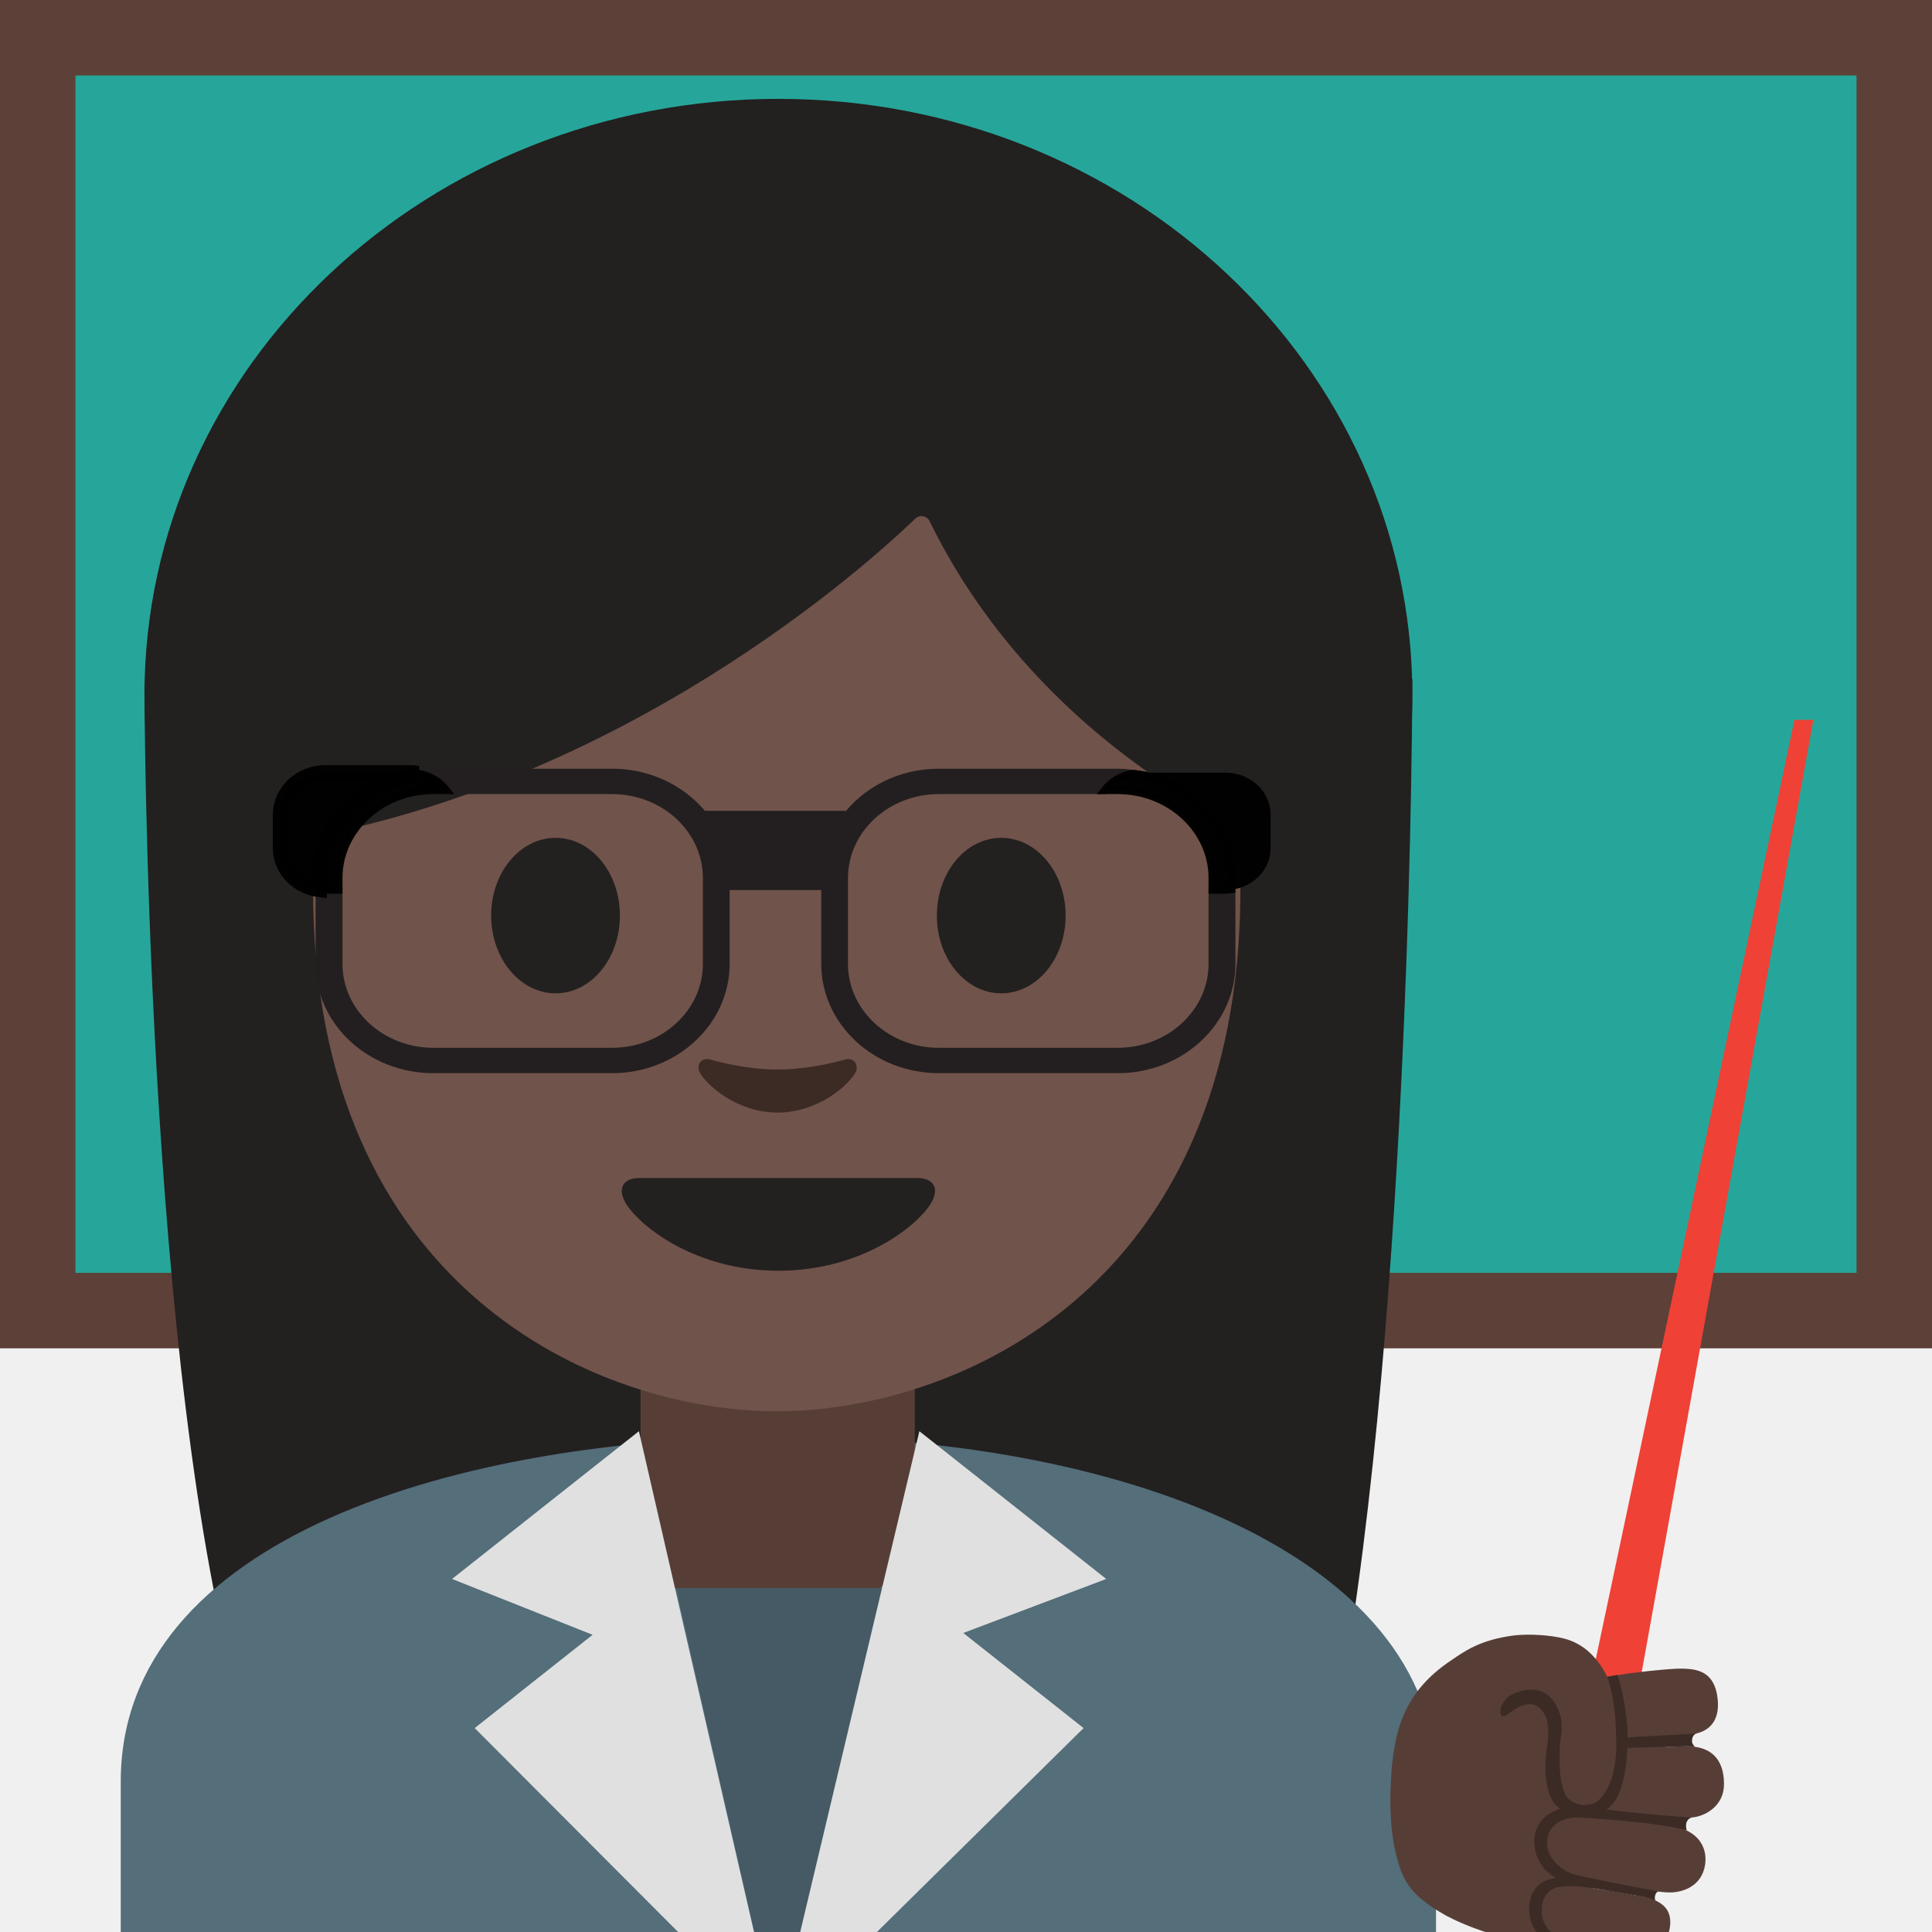
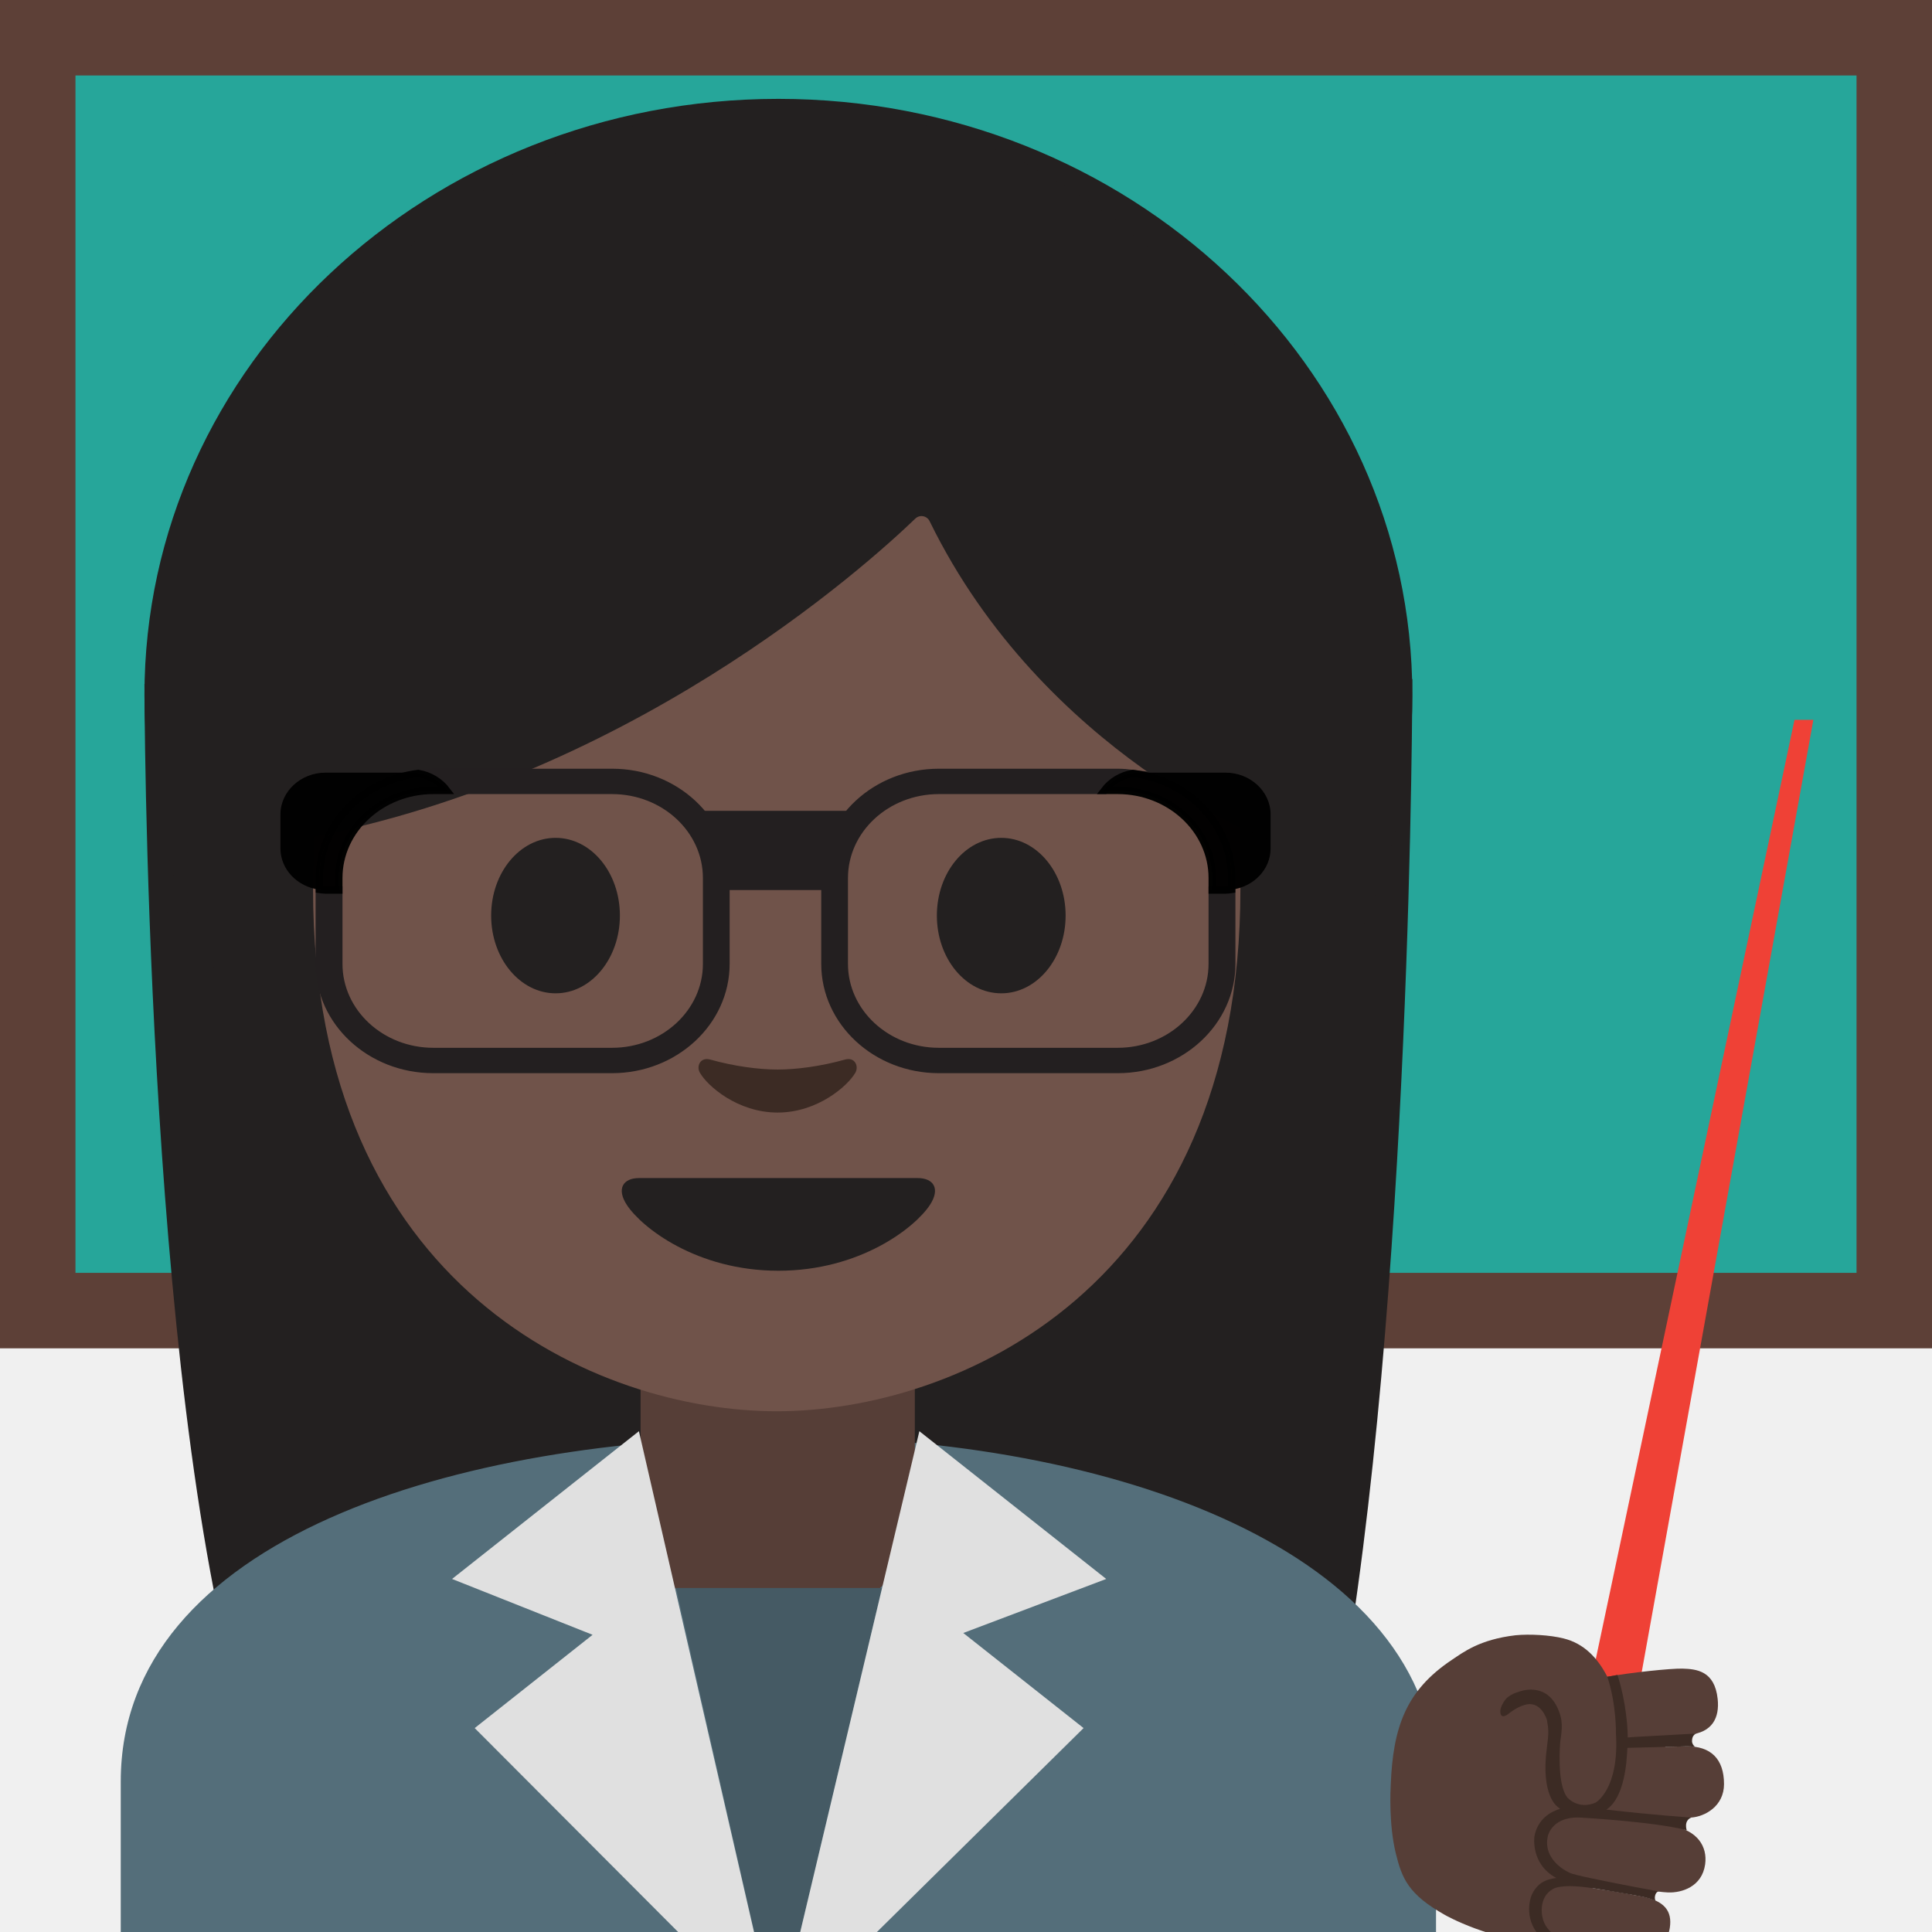
<svg xmlns="http://www.w3.org/2000/svg" version="1.1" x="0px" y="0px" viewBox="0 0 128 128" style="enable-background:new 0 0 128 128;" xml:space="preserve" id="svg2">
  <defs id="defs75" />
  <g id="Layer_5">
    <rect x="17.05" y="96.06" style="fill:#FFFFFF;" width="20.85" height="3.99" id="rect5" />
  </g>
  <g id="Layer_4">
    <g id="g8">
      <g id="g10">
        <rect x="2.5" y="2.5" style="fill:#26A69A;" width="123" height="84.33" id="rect12" />
        <path style="fill:#5D4037;" d="M123,5v79.33H5V5H123 M128,0H0v89.33h128V0L128,0z" id="path14" />
      </g>
    </g>
    <path id="XMLID_12_" style="fill:#232020;" d="M16.08,113.47C9.57,91.13,9.57,45.32,9.57,45.32l84-0.33c0,0,0,41.49-4.88,68.19   L16.08,113.47z" />
    <g id="XMLID_10_">
      <ellipse id="XMLID_11_" style="fill:#232020;" cx="51.57" cy="46.05" rx="42" ry="39.5" />
    </g>
    <path id="XMLID_9_" style="fill:#546E7A;" d="M8,118.03V128h87.14v-9.97c0-15.17-21.39-22.87-43.24-22.84   C30.19,95.21,8,101.96,8,118.03z" />
    <path id="XMLID_8_" style="fill:#563E37;" d="M51.52,90.18h-9.08v9.59c0,4.34,3.7,7.86,8.26,7.86h1.65c4.56,0,8.26-3.52,8.26-7.86   v-9.59H51.52z" />
    <path id="XMLID_7_" style="fill:#70534A;" d="M51.46,13.51c-24.35,0-30.72,18.87-30.72,45.39c0,26.51,18.89,34.6,30.72,34.6   c11.83,0,30.72-8.09,30.72-34.6C82.18,32.38,75.81,13.51,51.46,13.51z" />
    <path id="XMLID_6_" style="fill:#232020;" d="M60.8,78.05c-1.29,0-9.23,0-9.23,0s-7.94,0-9.23,0c-1.06,0-1.51,0.71-0.81,1.78   c0.98,1.49,4.61,4.36,10.04,4.36s9.06-2.87,10.04-4.36C62.31,78.76,61.86,78.05,60.8,78.05z" />
    <g id="XMLID_3_">
      <path id="XMLID_5_" style="fill:#232020;" d="M41.07,60.66c0,2.84-1.9,5.15-4.26,5.15c-2.35,0-4.27-2.3-4.27-5.15    c0-2.85,1.91-5.15,4.27-5.15C39.17,55.51,41.07,57.81,41.07,60.66" />
      <path id="XMLID_4_" style="fill:#232020;" d="M62.07,60.66c0,2.84,1.9,5.15,4.27,5.15c2.35,0,4.26-2.3,4.26-5.15    c0-2.85-1.91-5.15-4.26-5.15C63.97,55.51,62.07,57.81,62.07,60.66" />
    </g>
    <path id="XMLID_2_" style="fill:#3C2B24;" d="M55.98,70.2c-1.57,0.44-3.2,0.66-4.46,0.66c-1.26,0-2.89-0.22-4.46-0.66   c-0.67-0.19-0.94,0.45-0.69,0.87c0.5,0.88,2.5,2.64,5.15,2.64c2.65,0,4.65-1.77,5.15-2.64C56.91,70.65,56.65,70.01,55.98,70.2z" />
    <path id="XMLID_1_" style="fill:#232020;" d="M60.64,34.36c-3.23,3.11-19.29,17.58-41.42,21.35V26.05c0,0,9.55-18.95,32.47-18.95   s32.47,19.43,32.47,19.43v29.19c0,0-15.02-5.76-22.56-21.17C61.43,34.17,60.94,34.07,60.64,34.36z" />
    <polygon style="fill:#455A64;" points="44.79,105.21 58.44,105.21 51.46,134.55  " id="polygon28" />
    <g id="g30">
      <polygon style="fill:#E0E0E0;" points="31.45,114.49 39.26,108.31 29.95,104.61 42.33,94.82 51.46,134.55   " id="polygon32" />
    </g>
    <g id="g34">
      <polygon style="fill:#E0E0E0;" points="63.82,108.19 71.79,114.49 51.46,134.55 60.91,94.82 73.29,104.61   " id="polygon36" />
    </g>
  </g>
  <g id="Layer_2">
    <g id="g39">
      <g id="g41">
        <path style="fill:none;" d="M30.14,56.21c0,1.52-1.34,2.77-2.99,2.77h-4.71v4.89c0,3.2,2.81,5.8,6.26,5.8h11.85     c3.45,0,6.26-2.6,6.26-5.8v-5.69c0-3.2-2.81-5.8-6.26-5.8H29.59c0.34,0.45,0.55,0.99,0.55,1.58V56.21z" id="path43" />
        <path style="fill:#231F20;stroke:#231F20;stroke-width:0.481;stroke-miterlimit:10;" d="M40.56,51.17H28.71     c-0.34,0-0.68,0.03-1.01,0.07c0.78,0.13,1.45,0.55,1.89,1.13h10.96c3.45,0,6.26,2.6,6.26,5.8v5.69c0,3.2-2.81,5.8-6.26,5.8H28.71     c-3.45,0-6.26-2.6-6.26-5.8v-4.89h-0.88c-0.14,0-0.28-0.02-0.42-0.04v4.93c0,3.86,3.39,7,7.55,7h11.85c4.16,0,7.55-3.14,7.55-7     v-5.69C48.11,54.31,44.72,51.17,40.56,51.17z" id="path45" />
-         <path d="M27.7,51.24c-0.18-0.03-0.36-0.05-0.54-0.05h-5.59c-1.64,0-2.99,1.24-2.99,2.77v2.25c0,1.39,1.12,2.54,2.57,2.73v-0.76     C21.15,54.63,24.01,51.7,27.7,51.24z" id="path47" style="stroke:#010101;stroke-opacity:0.98;fill:#010101;fill-opacity:0.982" />
+         <path d="M27.7,51.24c-0.18-0.03-0.36-0.05-0.54-0.05h-5.59c-1.64,0-2.99,1.24-2.99,2.77v2.25c0,1.39,1.12,2.54,2.57,2.73v-0.76     C21.15,54.63,24.01,51.7,27.7,51.24z" id="path47" style="fill:#010101;fill-opacity:0.982;" />
        <path style="stroke:#010101;stroke-width:0.481;stroke-miterlimit:10;stroke-opacity:0.98;fill:#010101;fill-opacity:0.982;stroke-dasharray:none" d="M22.45,58.97v-0.8c0-3.2,2.81-5.8,6.26-5.8h0.89     c-0.44-0.58-1.11-1-1.89-1.13c-3.69,0.46-6.55,3.39-6.55,6.93v0.76c0.14,0.02,0.27,0.04,0.42,0.04H22.45z" id="path49" />
      </g>
      <g id="g51">
        <path style="fill:none;" d="M72.61,56.21c0,1.52,1.34,2.77,2.99,2.77h4.71v4.89c0,3.2-2.81,5.8-6.26,5.8H62.2     c-3.45,0-6.26-2.6-6.26-5.8v-5.69c0-3.2,2.81-5.8,6.26-5.8h10.96c-0.34,0.45-0.55,0.99-0.55,1.58V56.21z" id="path53" />
        <path style="fill:#231F20;stroke:#231F20;stroke-width:0.481;stroke-miterlimit:10;" d="M62.2,51.17h11.85     c0.34,0,0.68,0.03,1.01,0.07c-0.78,0.13-1.45,0.55-1.89,1.13H62.2c-3.45,0-6.26,2.6-6.26,5.8v5.69c0,3.2,2.81,5.8,6.26,5.8h11.85     c3.45,0,6.26-2.6,6.26-5.8v-4.89h0.88c0.14,0,0.28-0.02,0.42-0.04v4.93c0,3.86-3.39,7-7.55,7H62.2c-4.16,0-7.55-3.14-7.55-7     v-5.69C54.65,54.31,58.03,51.17,62.2,51.17z" id="path55" />
        <path d="M75.06,51.24c0.18-0.03,0.36-0.05,0.54-0.05h5.59c1.64,0,2.99,1.24,2.99,2.77v2.25c0,1.39-1.12,2.54-2.57,2.73v-0.76     C81.6,54.63,78.75,51.7,75.06,51.24z" id="path57" style="fill:#010101;fill-opacity:0.982" />
        <path style="stroke:#010101;stroke-width:0.481;stroke-miterlimit:10;fill:#010101;fill-opacity:0.982;stroke-opacity:0.98" d="M80.31,58.97v-0.8c0-3.2-2.81-5.8-6.26-5.8h-0.89     c0.44-0.58,1.11-1,1.89-1.13c3.69,0.46,6.55,3.39,6.55,6.93v0.76c-0.14,0.02-0.27,0.04-0.42,0.04H80.31z" id="path59" />
      </g>
      <polygon style="fill:#231F20;" points="55.37,58.97 47.21,58.97 46.11,53.72 56.57,53.72   " id="polygon61" />
    </g>
    <g id="g63">
      <polygon style="fill:#EF4136;" points="107.8,116.15 104.54,115.52 118.89,47.69 120.14,47.69   " id="polygon65" />
      <g id="g67">
        <path style="fill:#563E37;" d="M103.59,108.55c1.38,0.34,2.27,1.32,2.9,2.54c1.54-0.28,4.21-0.56,4.98-0.54     c0.91,0.03,2.13,0.13,2.33,2.01c0.13,1.22-0.33,2.23-1.9,2.37c-0.58,0.05-1.19,0.09-1.78,0.12l0.21,0.68     c0.54-0.01,1.04-0.02,1.41-0.03c1.59-0.02,2.48,0.82,2.48,2.5c0,1.47-1.27,2.16-2.19,2.22c-0.49,0.03-1.86-0.05-3.21-0.17     l-0.14,0.29l-0.06,0.09c0.85,0.13,1.67,0.27,2.24,0.37c1.55,0.27,2.28,1.3,2.11,2.52c-0.21,1.48-1.54,1.89-2.45,1.86     c-0.68-0.02-3.09-0.39-4.7-0.74l-0.31,0.45c0.11,0.02,0.23,0.04,0.36,0.06c0.02,0,0.04,0.01,0.06,0.01     c0.11,0.02,0.22,0.03,0.33,0.05c0.02,0,0.05,0.01,0.07,0.01c0.13,0.02,0.26,0.04,0.39,0.06c0.01,0,0.01,0,0.02,0     c0.14,0.02,0.28,0.05,0.41,0.07c0.03,0,0.05,0.01,0.08,0.01c0.11,0.02,0.21,0.04,0.32,0.06c0.04,0.01,0.09,0.02,0.13,0.02     c0.09,0.02,0.18,0.03,0.27,0.05c0.05,0.01,0.09,0.02,0.14,0.03c0.09,0.02,0.18,0.03,0.26,0.05c0.04,0.01,0.08,0.02,0.13,0.02     c0.12,0.02,0.25,0.05,0.37,0.07c1.41,0.29,1.95,0.94,1.78,2.06c-0.24,1.57-1.83,1.92-2.66,1.84c-0.84-0.08-3.67-0.66-4.6-1.06     c-0.06-0.03-0.12-0.06-0.17-0.09l-0.32,0.47c-4.16-0.28-7.15-2.01-7.15-2.01c-2.44-1.37-2.85-2.43-3.26-4.1     c-0.46-1.9-0.35-4.16-0.33-4.52c0.15-3.79,0.99-6.24,4.05-8.28c0.74-0.49,1.82-1.35,4.22-1.63     C101.34,108.25,102.67,108.32,103.59,108.55z" id="path69" />
        <path style="fill:#3C2B24;" d="M107.06,114.84c0,0,0.04-1.91-0.57-3.75l0.67-0.12c0,0,0.47,1.31,0.64,3.26     c0.03,0.32,0.04,0.6,0.04,0.88l0.59-0.04l3.97-0.22c0,0-0.3,0.06-0.3,0.5c0,0.18,0.11,0.31,0.2,0.38     c-0.17-0.02-0.35-0.03-0.54-0.03l-3.94,0.1c-0.01,0.11-0.01,0.22-0.02,0.34c-0.09,1.61-0.47,3.16-1.37,3.75     c2.98,0.35,5.62,0.53,5.62,0.53c-0.52,0.21-0.3,0.84-0.3,0.84c-2-0.55-6.87-0.83-6.87-0.83c-2.05-0.18-2.33,1.21-2.33,1.21     c-0.38,1.67,1.45,2.44,1.45,2.44c0.24,0.14,2.42,0.57,3.96,0.87l1.55,0.29l0,0h0l0.44,0.08c-0.05-0.01-0.23-0.02-0.3,0.29     c-0.03,0.15,0,0.25,0.03,0.32c-0.23-0.1-0.51-0.19-0.83-0.26c-0.73-0.15-2.94-0.51-3.11-0.54l-0.55-0.08     c-1.83-0.24-2.28,0.09-2.28,0.09c-1.02,0.54-0.73,1.83-0.73,1.83c0.22,1.24,1.6,1.64,1.6,1.64c0.53,0.16,3.32,0.83,3.32,0.83     l-4.23-0.55c-0.3-0.1-0.41-0.23-0.57-0.36c-1.49-1.22-0.86-2.88-0.86-2.88c0.23-0.64,0.71-0.92,0.71-0.92     c0.29-0.18,0.62-0.27,0.96-0.31c-1.73-0.92-1.45-2.76-1.45-2.76c0.22-1.14,1.04-1.62,1.7-1.82c-0.06-0.05-0.12-0.09-0.18-0.15     c0,0-1.11-0.73-0.7-3.87c0.14-1.05,0.12-1.2,0.01-1.86c0,0-0.4-1.42-1.58-0.97c0,0-0.4,0.1-1.02,0.59c0,0-0.5,0.39-0.49-0.22     c0-0.18,0.13-0.51,0.38-0.81c0,0,0.26-0.31,0.89-0.48c0,0,1.65-0.66,2.48,1c0.43,0.87,0.35,1.45,0.22,2.33c0,0-0.26,2.8,0.48,3.7     c0,0,0.72,0.83,1.88,0.32C105.72,119.41,107.29,118.55,107.06,114.84z" id="path71" />
      </g>
    </g>
  </g>
</svg>
